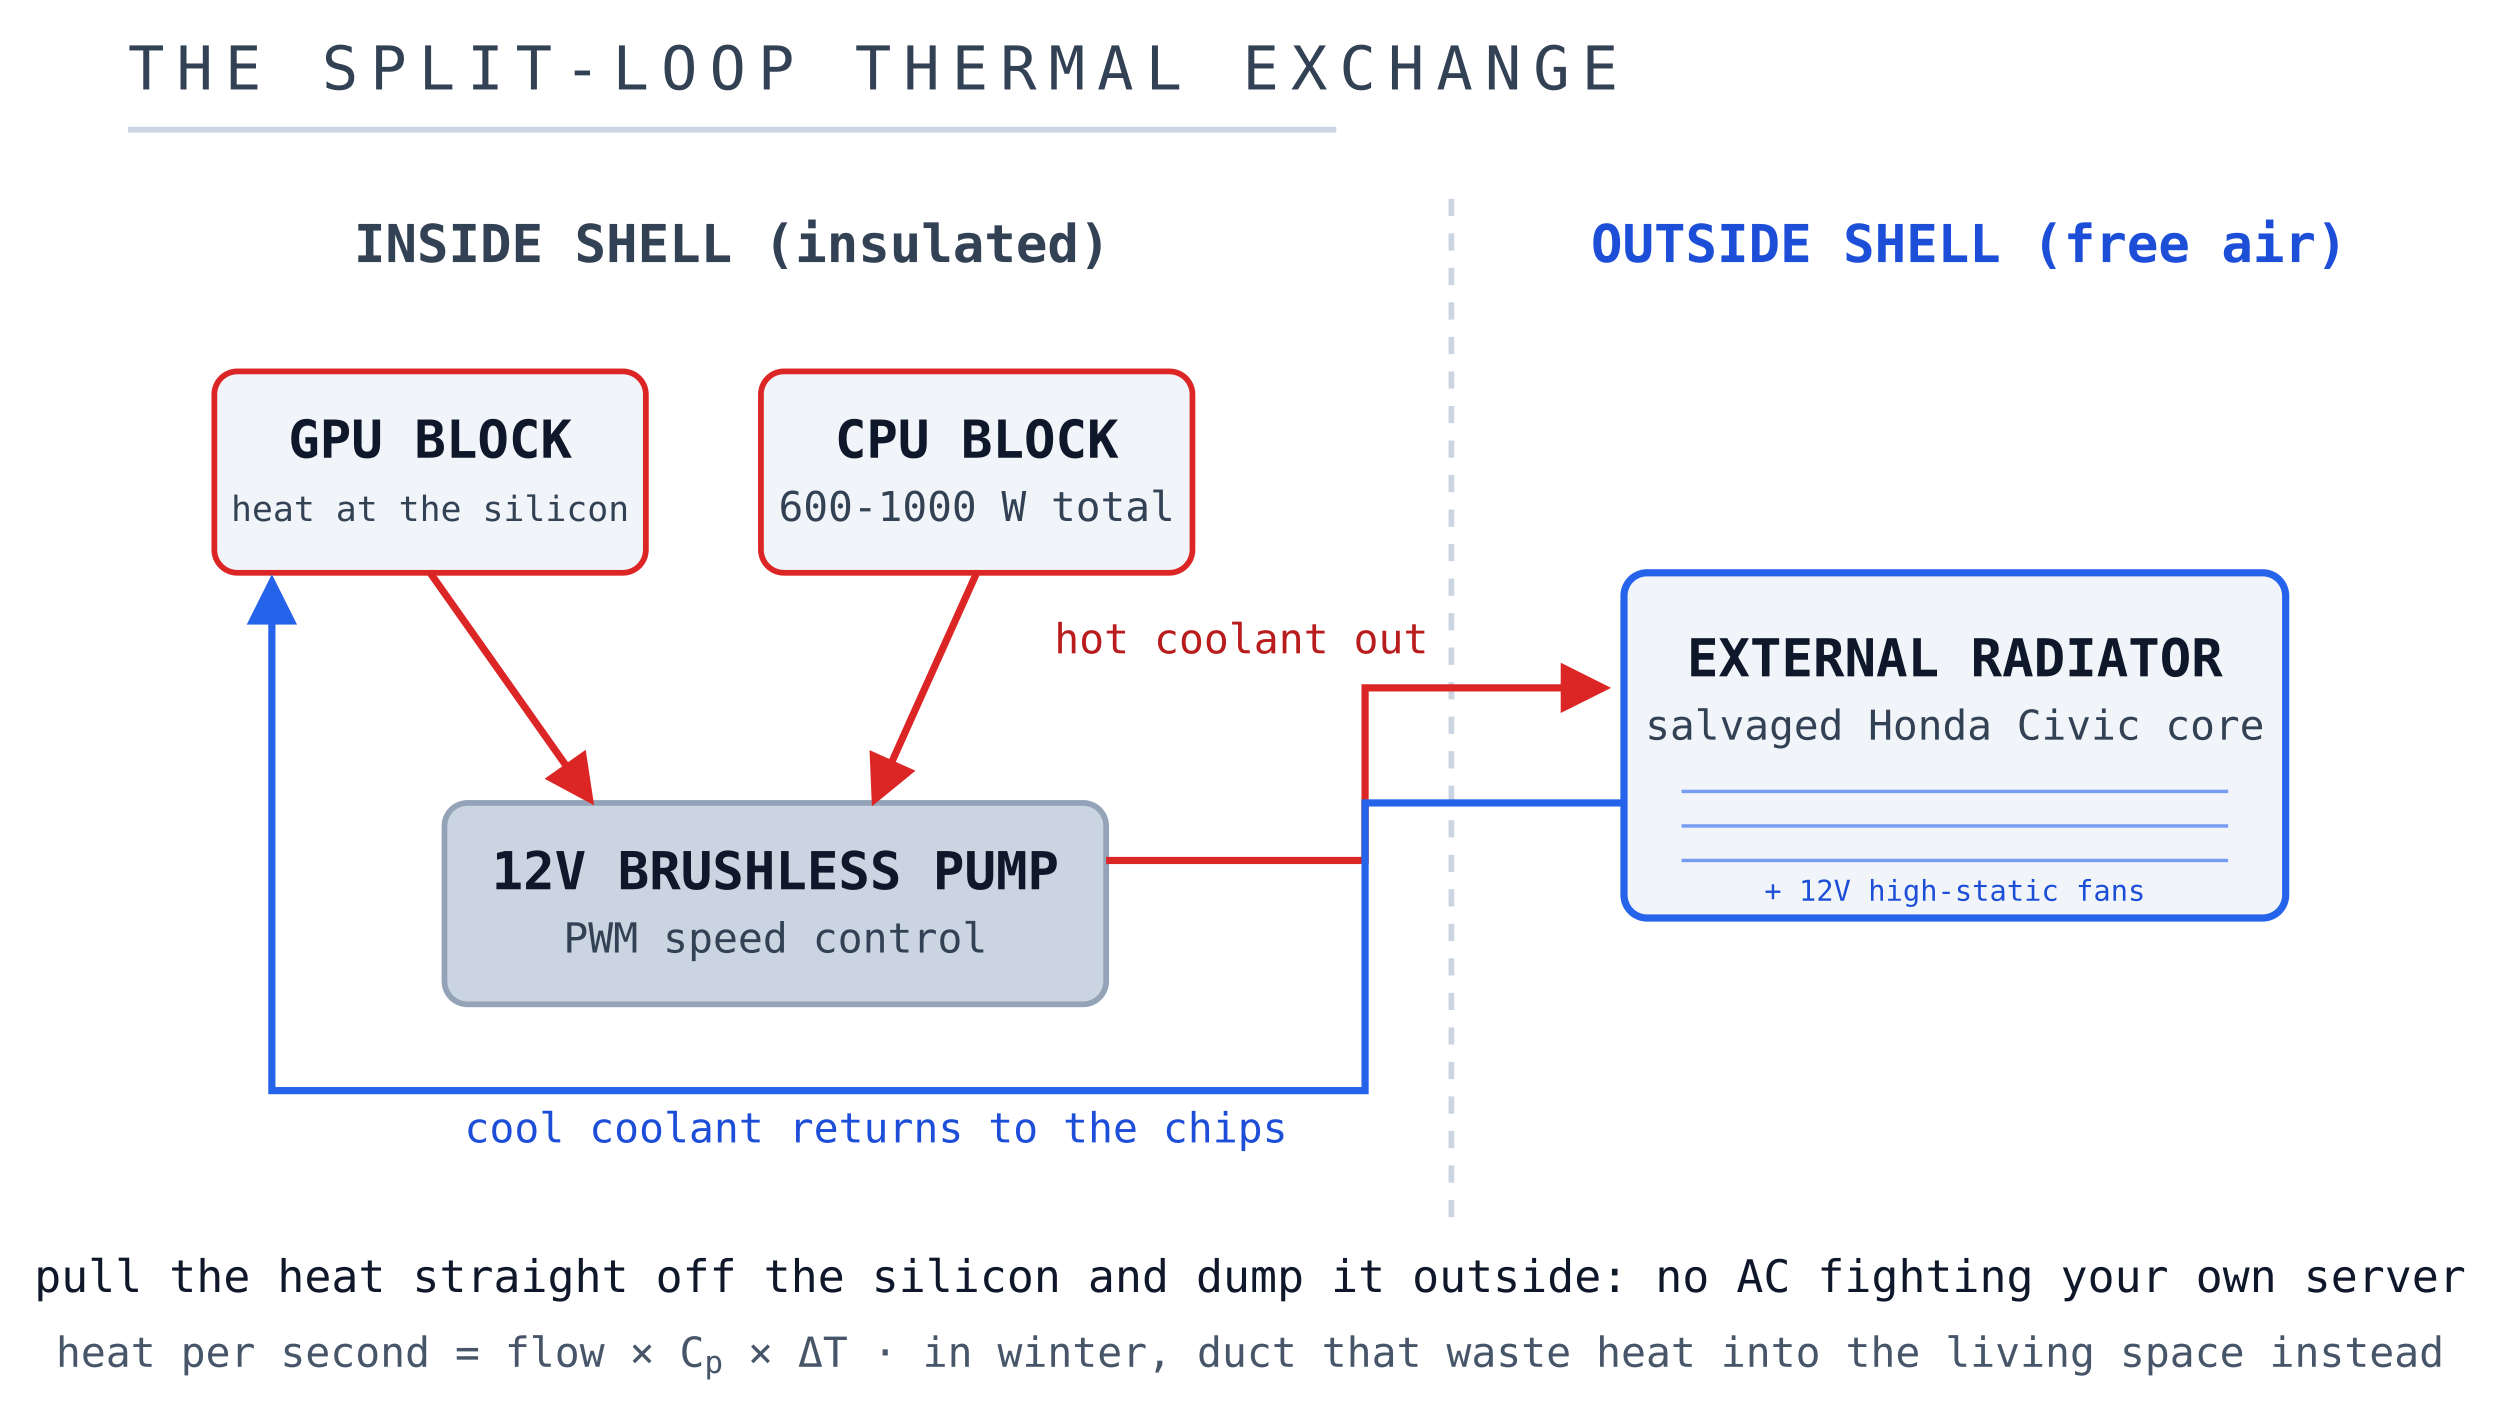
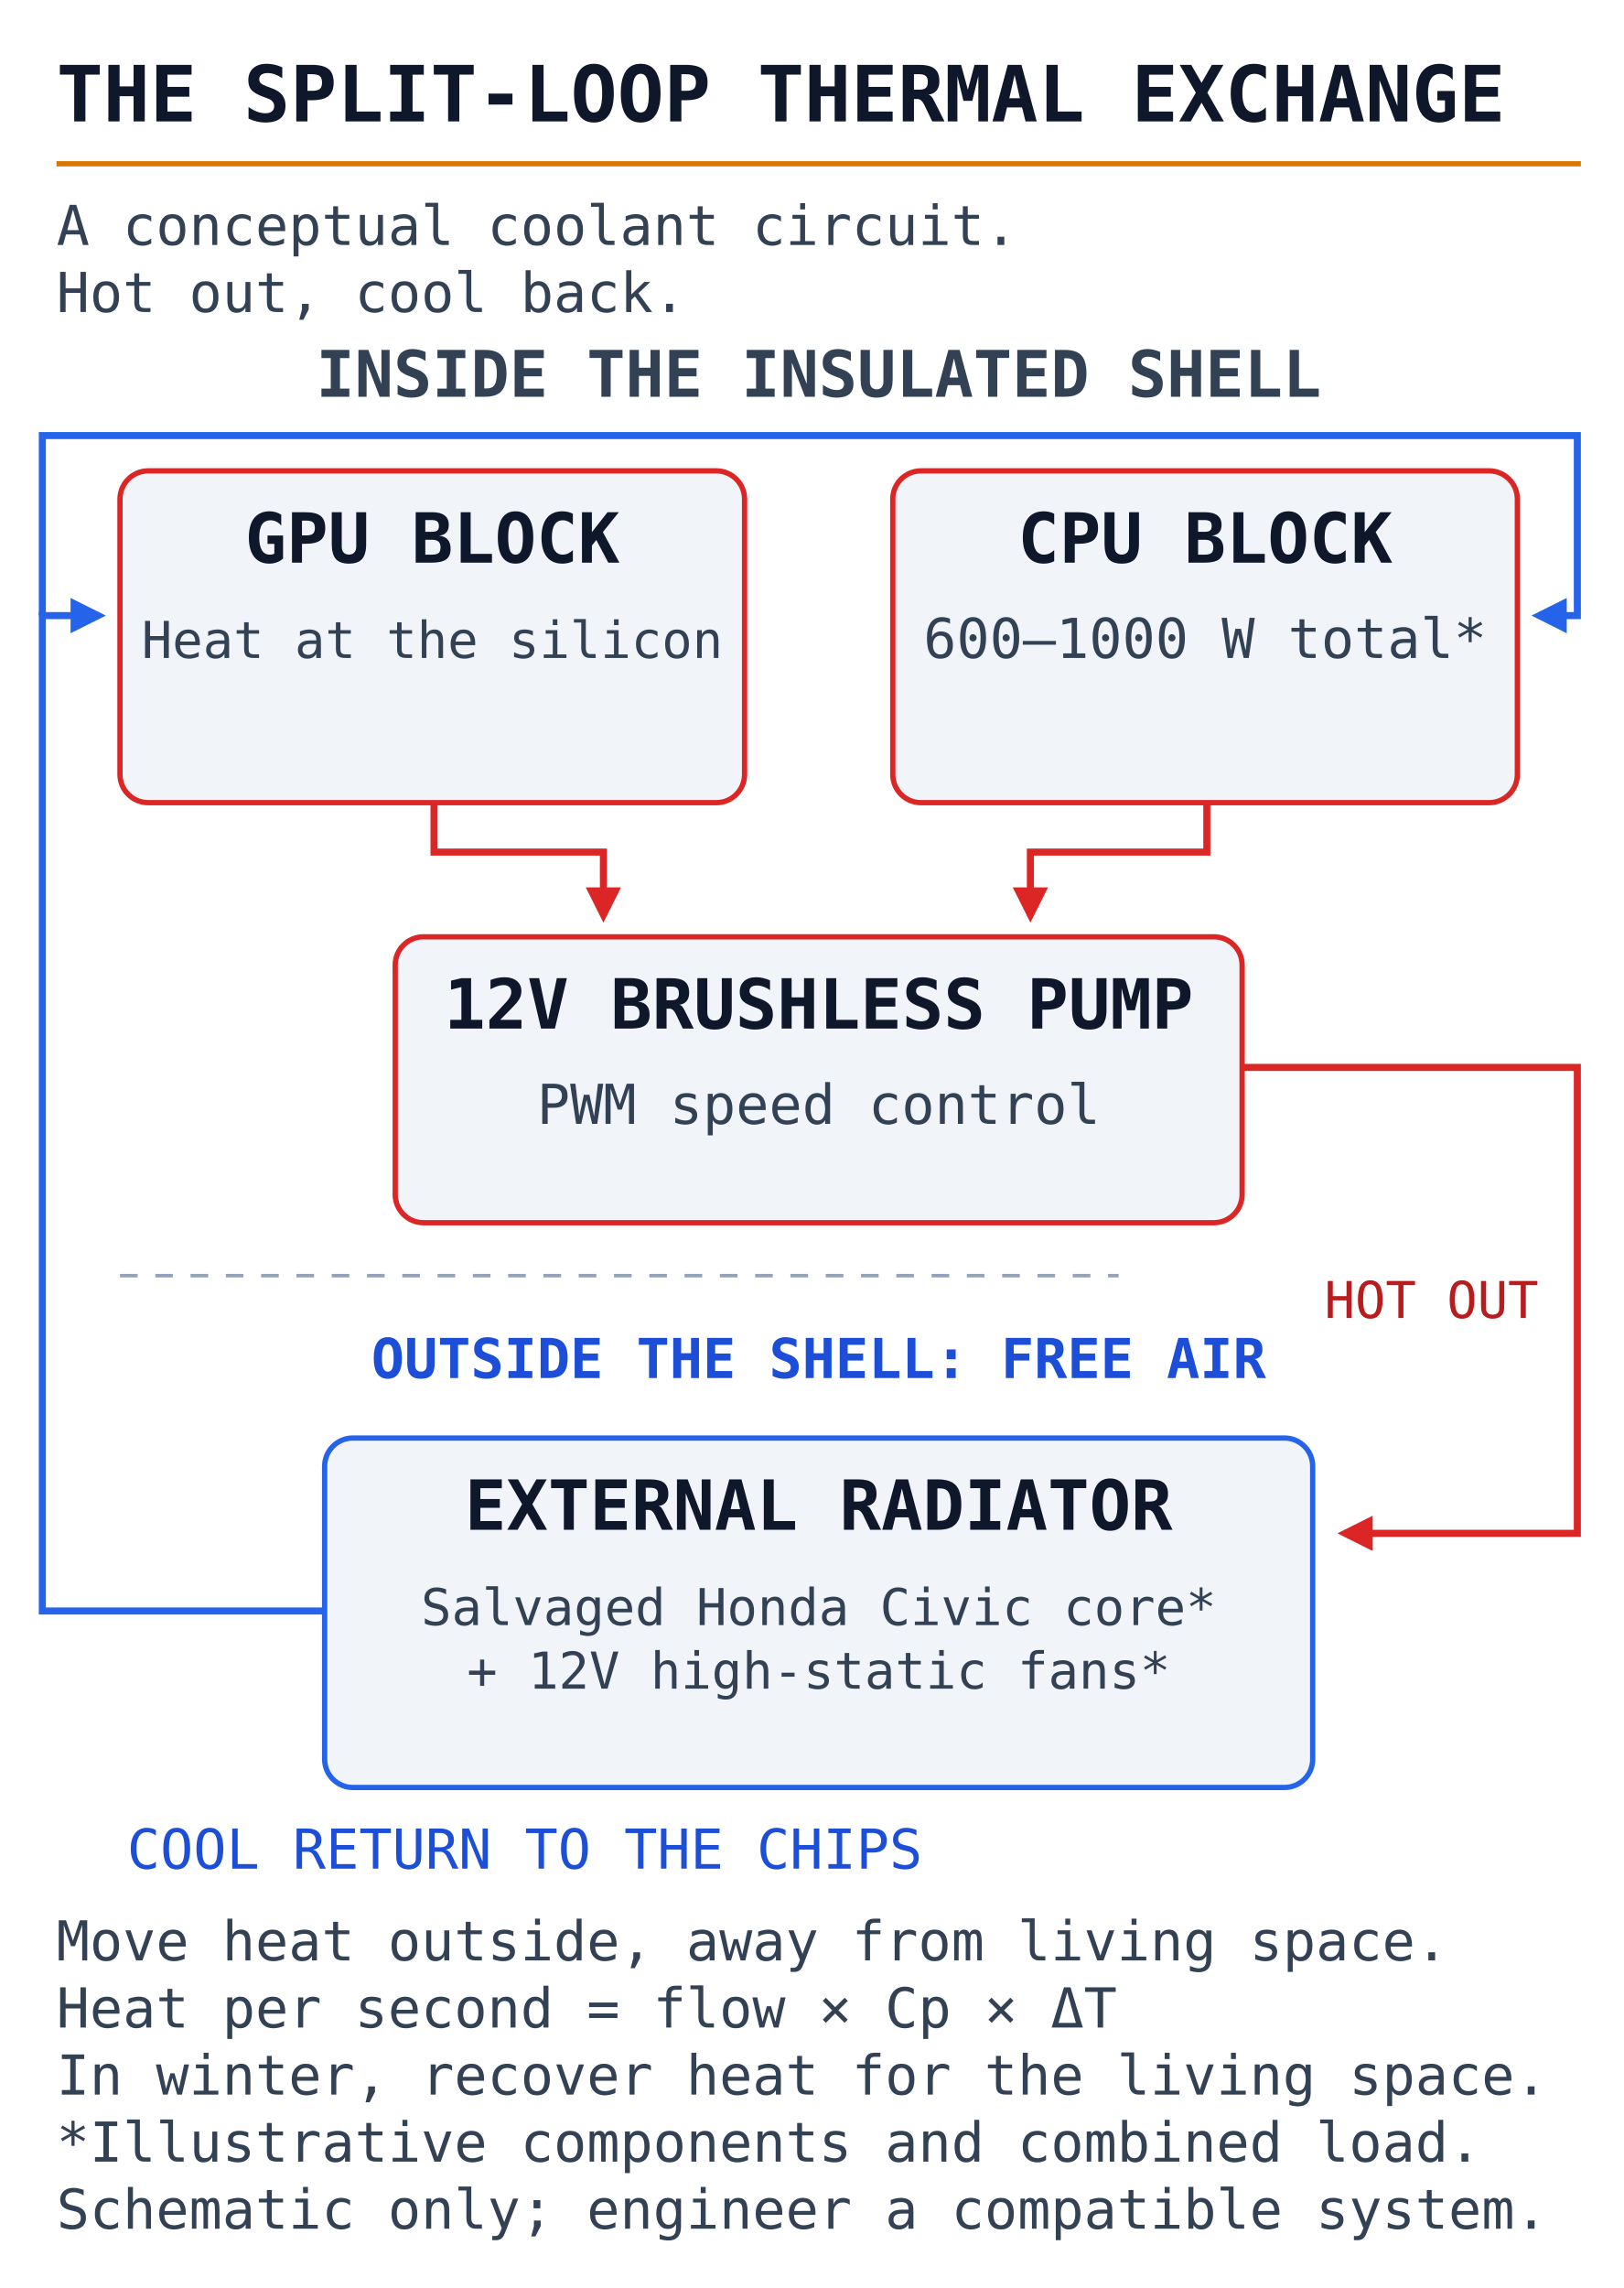
- <svg xmlns="http://www.w3.org/2000/svg" viewBox="-4.5 20.9 869 496.2" font-family="'JetBrains Mono','SFMono-Regular',Menlo,Consolas,monospace">
+ <svg xmlns="http://www.w3.org/2000/svg" viewBox="8 -0.4 460 648.2" font-family="'JetBrains Mono','SFMono-Regular',Menlo,Consolas,monospace" role="img" aria-label="THE SPLIT-LOOP THERMAL EXCHANGE">
  <defs>
-     <marker id="ah" viewBox="0 0 10 10" refX="8" refY="5" markerWidth="7" markerHeight="7" orient="auto-start-reverse">
+     <marker id="amber" viewBox="0 0 10 10" refX="8" refY="5" markerWidth="5" markerHeight="5" orient="auto">
+       <path d="M0,0L10,5L0,10z" fill="#d97706" />
+     </marker>
+     <marker id="blue" viewBox="0 0 10 10" refX="8" refY="5" markerWidth="5" markerHeight="5" orient="auto">
+       <path d="M0,0L10,5L0,10z" fill="#2563eb" />
+     </marker>
+     <marker id="red" viewBox="0 0 10 10" refX="8" refY="5" markerWidth="5" markerHeight="5" orient="auto">
      <path d="M0,0L10,5L0,10z" fill="#dc2626" />
    </marker>
-     <marker id="ac" viewBox="0 0 10 10" refX="8" refY="5" markerWidth="7" markerHeight="7" orient="auto-start-reverse">
-       <path d="M0,0L10,5L0,10z" fill="#2563eb" />
-     </marker>
  </defs>
-   <text x="40" y="52" font-size="21" letter-spacing="4.2" fill="#334155">THE SPLIT-LOOP THERMAL EXCHANGE</text>
-   <line x1="40" y1="66" x2="460" y2="66" stroke="#cbd5e1" stroke-width="2" />
-   <line x1="500" y1="90" x2="500" y2="446" stroke="#cbd5e1" stroke-width="2" stroke-dasharray="6 6" />
-   <text x="250" y="112" font-size="18.2" font-weight="600" fill="#334155" text-anchor="middle">INSIDE SHELL (insulated)</text>
-   <text x="680" y="112" font-size="18.2" font-weight="600" fill="#1d4ed8" text-anchor="middle">OUTSIDE SHELL (free air)</text>
-   <rect x="70" y="150" width="150" height="70" rx="8" fill="#f1f5f9" stroke="#dc2626" stroke-width="2" />
-   <text x="145" y="180" font-size="18.2" font-weight="600" fill="#0f172a" text-anchor="middle">GPU BLOCK</text>
-   <text x="145" y="202" font-size="12.1" fill="#334155" text-anchor="middle">heat at the silicon</text>
-   <rect x="260" y="150" width="150" height="70" rx="8" fill="#f1f5f9" stroke="#dc2626" stroke-width="2" />
-   <text x="335" y="180" font-size="18.2" font-weight="600" fill="#0f172a" text-anchor="middle">CPU BLOCK</text>
-   <text x="335" y="202" font-size="14.3" fill="#334155" text-anchor="middle">600-1000 W total</text>
-   <rect x="150" y="300" width="230" height="70" rx="8" fill="#cbd5e1" stroke="#94a3b8" stroke-width="2" />
-   <text x="265" y="330" font-size="18.2" font-weight="600" fill="#0f172a" text-anchor="middle">12V BRUSHLESS PUMP</text>
-   <text x="265" y="352" font-size="14.4" fill="#334155" text-anchor="middle">PWM speed control</text>
-   <rect x="560" y="220" width="230" height="120" rx="8" fill="#f1f5f9" stroke="#2563eb" stroke-width="2.5" />
-   <text x="675" y="256" font-size="18.2" font-weight="600" fill="#0f172a" text-anchor="middle">EXTERNAL RADIATOR</text>
-   <text x="675" y="278" font-size="14.3" fill="#334155" text-anchor="middle">salvaged Honda Civic core</text>
-   <g stroke="#2563eb" stroke-width="1.2" opacity="0.6">
-     <line x1="580" y1="296" x2="770" y2="296" />
-     <line x1="580" y1="308" x2="770" y2="308" />
-     <line x1="580" y1="320" x2="770" y2="320" />
-   </g>
-   <text x="675" y="334" font-size="10" fill="#1d4ed8" text-anchor="middle">+ 12V high-static fans</text>
-   <line x1="145" y1="220" x2="200" y2="298" stroke="#dc2626" stroke-width="2.5" marker-end="url(#ah)" />
-   <line x1="335" y1="220" x2="300" y2="298" stroke="#dc2626" stroke-width="2.5" marker-end="url(#ah)" />
-   <path d="M 380 320 L 470 320 L 470 260 L 552 260" fill="none" stroke="#dc2626" stroke-width="2.5" marker-end="url(#ah)" />
-   <text x="492" y="248" font-size="14.4" fill="#b91c1c" text-anchor="end">hot coolant out</text>
-   <path d="M 560 300 L 470 300 L 470 400 L 90 400 L 90 224" fill="none" stroke="#2563eb" stroke-width="2.5" marker-end="url(#ac)" />
-   <text x="300" y="418" font-size="14.4" fill="#1d4ed8" text-anchor="middle">cool coolant returns to the chips</text>
-   <text x="430" y="470" font-size="15.6" fill="#0f172a" text-anchor="middle">pull the heat straight off the silicon and dump it outside: no AC fighting your own server</text>
-   <text x="430" y="496" font-size="14.4" fill="#475569" text-anchor="middle">heat per second = flow × C<tspan baseline-shift="sub" font-size="75%">p</tspan> × ΔT · in winter, duct that waste heat into the living space instead</text>
+   <text x="24" y="34" font-size="22" fill="#0f172a" text-anchor="start" font-weight="600">THE SPLIT-LOOP THERMAL EXCHANGE</text>
+   <line x1="24" y1="46" x2="456" y2="46" stroke="#d97706" stroke-width="1.5" />
+   <text x="24" y="69" font-size="15.6" fill="#334155" text-anchor="start" font-weight="400">A conceptual coolant circuit.</text>
+   <text x="24" y="88" font-size="15.6" fill="#334155" text-anchor="start" font-weight="400">Hot out, cool back.</text>
+   <text x="240" y="112" font-size="18.2" fill="#334155" text-anchor="middle" font-weight="600">INSIDE THE INSULATED SHELL</text>
+   <rect x="42" y="133" width="177" height="94" rx="8" fill="#f1f5f9" stroke="#dc2626" stroke-width="1.5" />
+   <text x="130.5" y="159" font-size="19.6" fill="#0f172a" text-anchor="middle" font-weight="600">GPU BLOCK</text>
+   <text x="130.5" y="186" font-size="14.4" fill="#334155" text-anchor="middle" font-weight="400">Heat at the silicon</text>
+   <rect x="261" y="133" width="177" height="94" rx="8" fill="#f1f5f9" stroke="#dc2626" stroke-width="1.5" />
+   <text x="349.5" y="159" font-size="19.6" fill="#0f172a" text-anchor="middle" font-weight="600">CPU BLOCK</text>
+   <text x="349.5" y="186" font-size="15.6" fill="#334155" text-anchor="middle" font-weight="400">600–1000 W total*</text>
+   <path d="M131 227 V241 H179 V259" fill="none" stroke="#dc2626" stroke-width="2" marker-end="url(#red)" />
+   <path d="M350 227 V241 H300 V259" fill="none" stroke="#dc2626" stroke-width="2" marker-end="url(#red)" />
+   <rect x="120" y="265" width="240" height="81" rx="8" fill="#f1f5f9" stroke="#dc2626" stroke-width="1.5" />
+   <text x="240.0" y="291" font-size="19.6" fill="#0f172a" text-anchor="middle" font-weight="600">12V BRUSHLESS PUMP</text>
+   <text x="240.0" y="318" font-size="15.6" fill="#334155" text-anchor="middle" font-weight="400">PWM speed control</text>
+   <path d="M360 302 H455 V434 H389" fill="none" stroke="#dc2626" stroke-width="2" marker-end="url(#red)" />
+   <text x="444" y="373" font-size="14.4" fill="#b91c1c" text-anchor="end" font-weight="400">HOT OUT</text>
+   <line x1="42" y1="361" x2="325" y2="361" stroke="#94a3b8" stroke-dasharray="5 5" />
+   <text x="240" y="390" font-size="15.6" fill="#1d4ed8" text-anchor="middle" font-weight="600">OUTSIDE THE SHELL: FREE AIR</text>
+   <rect x="100" y="407" width="280" height="99" rx="8" fill="#f1f5f9" stroke="#2563eb" stroke-width="1.5" />
+   <text x="240.0" y="433" font-size="19.6" fill="#0f172a" text-anchor="middle" font-weight="600">EXTERNAL RADIATOR</text>
+   <text x="240.0" y="460" font-size="14.4" fill="#334155" text-anchor="middle" font-weight="400">Salvaged Honda Civic core*</text>
+   <text x="240.0" y="478" font-size="14.4" fill="#334155" text-anchor="middle" font-weight="400">+ 12V high-static fans*</text>
+   <path d="M100 456 H20 V174 H36" fill="none" stroke="#2563eb" stroke-width="2" marker-end="url(#blue)" />
+   <path d="M20 174 V123 H455 V174 H444" fill="none" stroke="#2563eb" stroke-width="2" marker-end="url(#blue)" />
+   <text x="44" y="529" font-size="15.6" fill="#1d4ed8" text-anchor="start" font-weight="400">COOL RETURN TO THE CHIPS</text>
+   <text x="24" y="555" font-size="15.6" fill="#334155" text-anchor="start" font-weight="400">Move heat outside, away from living space.</text>
+   <text x="24" y="574" font-size="15.6" fill="#334155" text-anchor="start" font-weight="400">Heat per second = flow × Cp × ΔT</text>
+   <text x="24" y="593" font-size="15.6" fill="#334155" text-anchor="start" font-weight="400">In winter, recover heat for the living space.</text>
+   <text x="24" y="612" font-size="15.6" fill="#334155" text-anchor="start" font-weight="400">*Illustrative components and combined load.</text>
+   <text x="24" y="631" font-size="15.6" fill="#334155" text-anchor="start" font-weight="400">Schematic only; engineer a compatible system.</text>
</svg>
